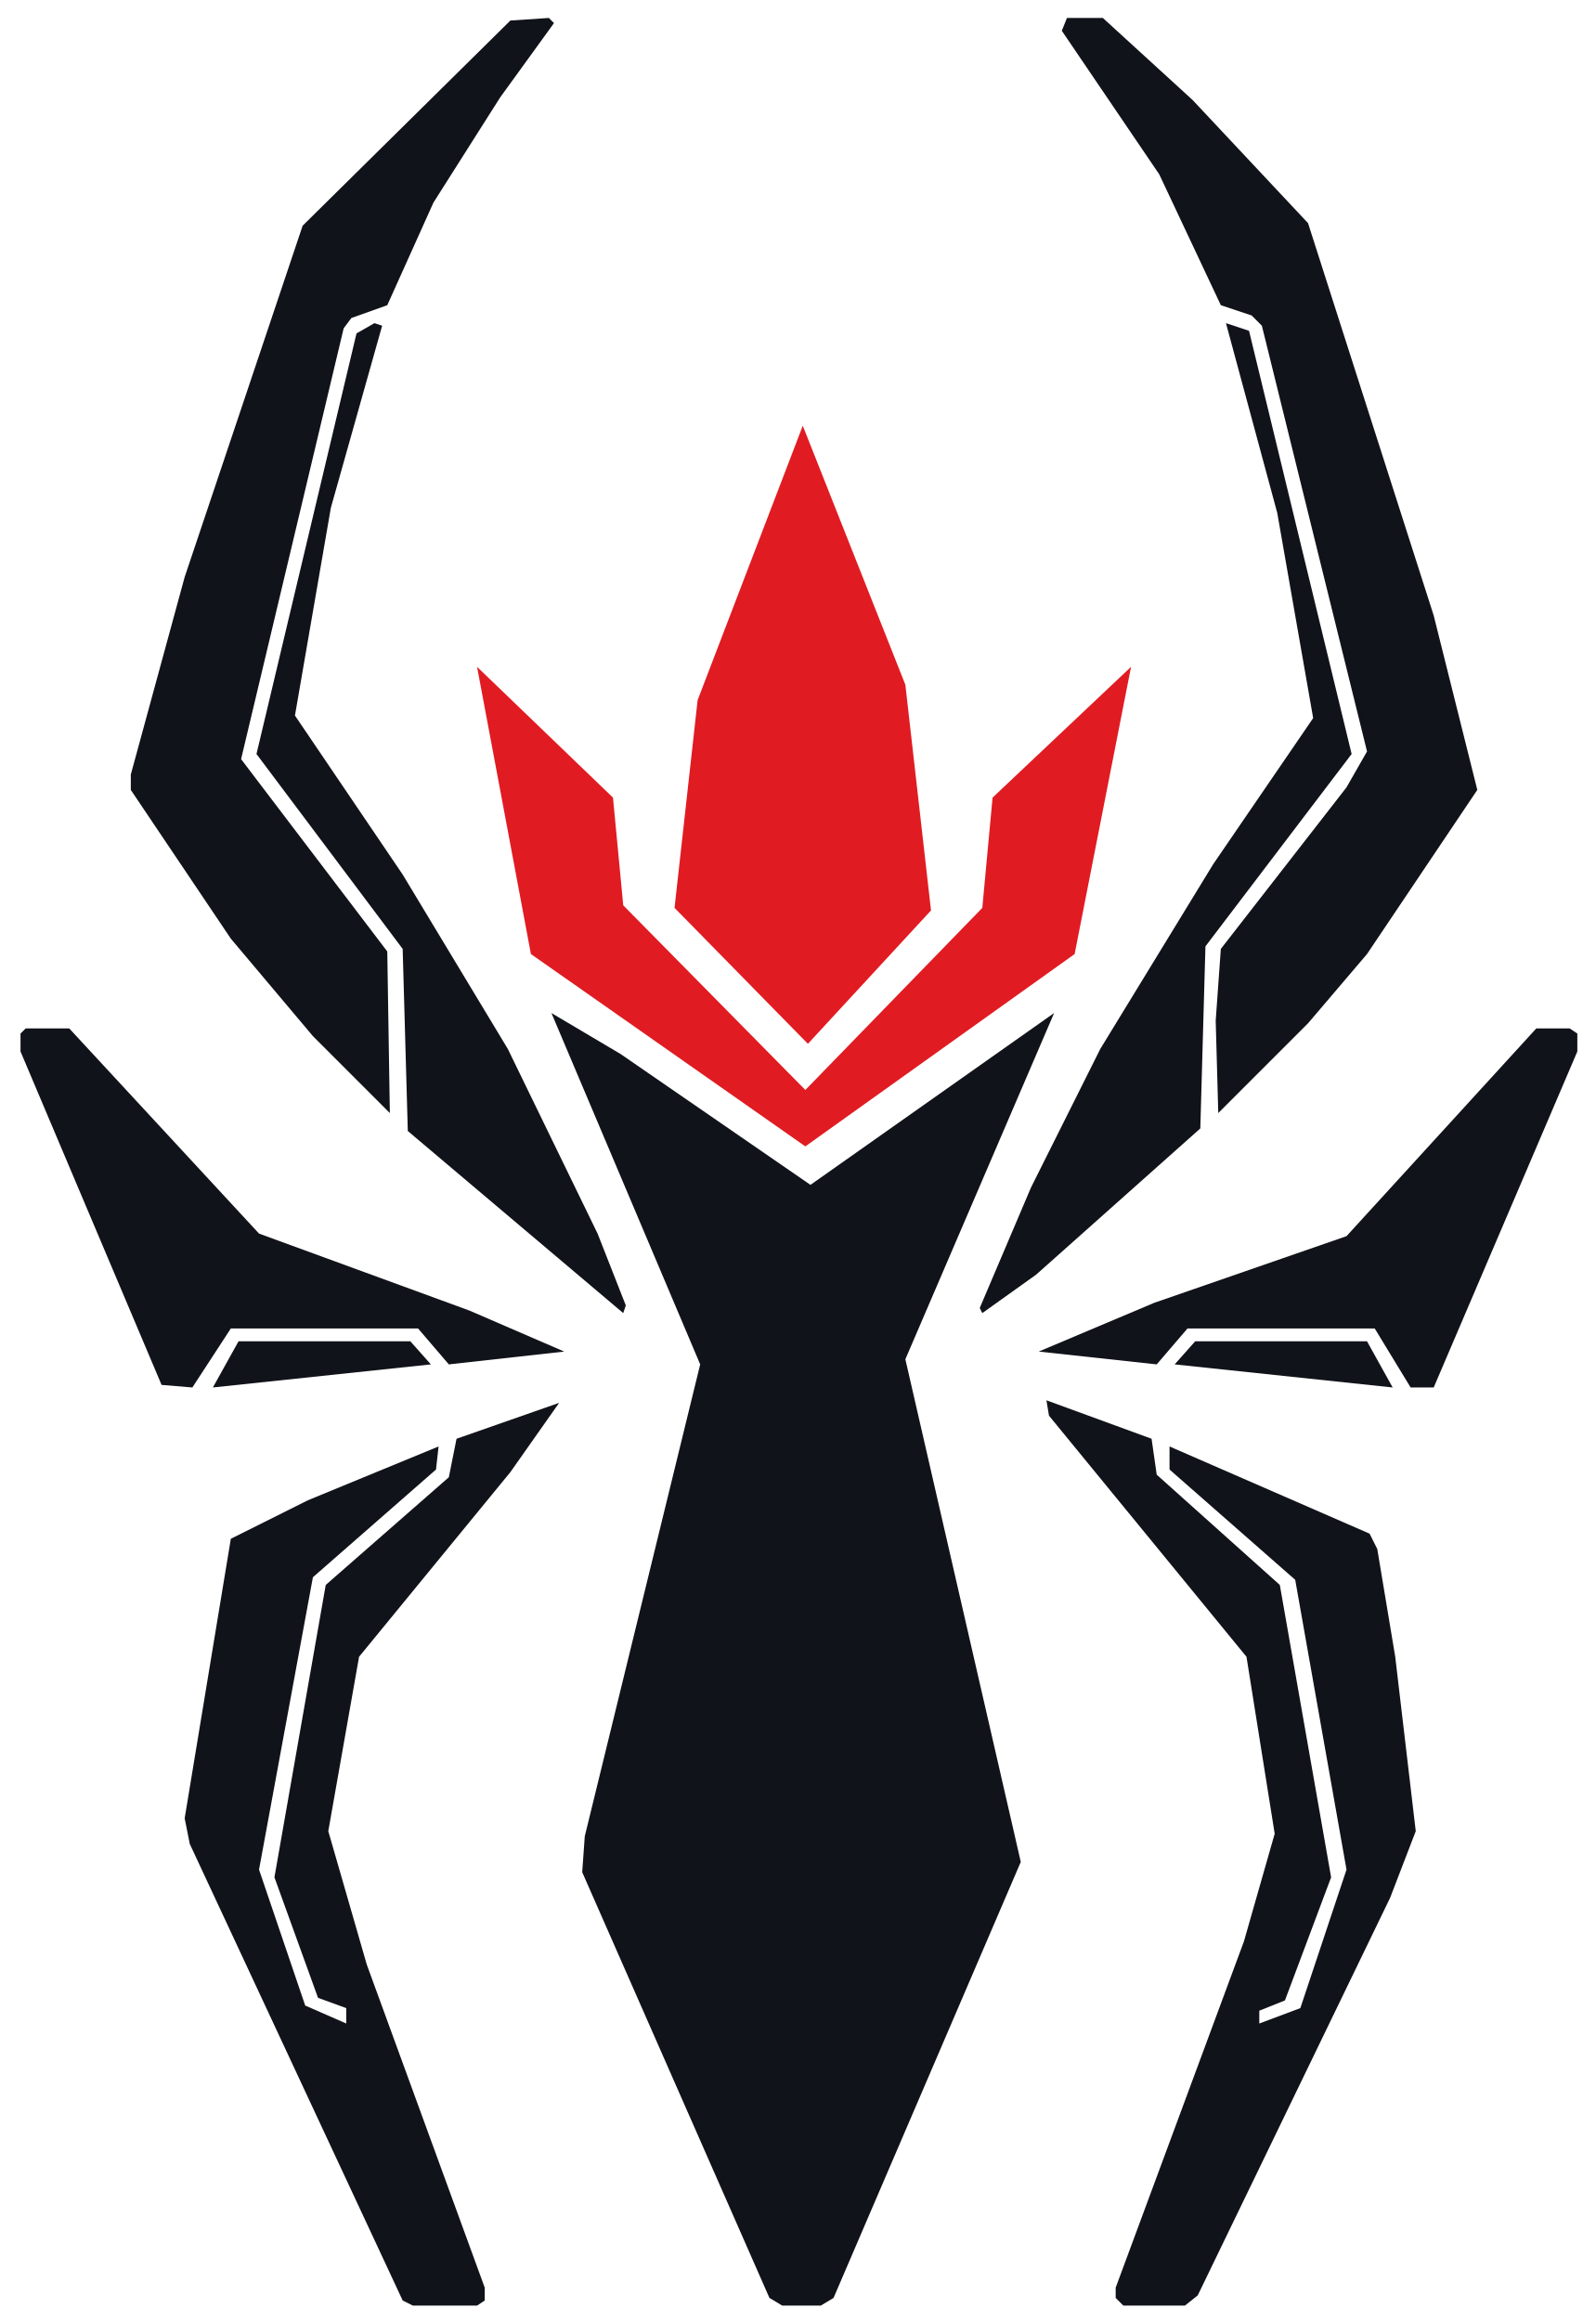
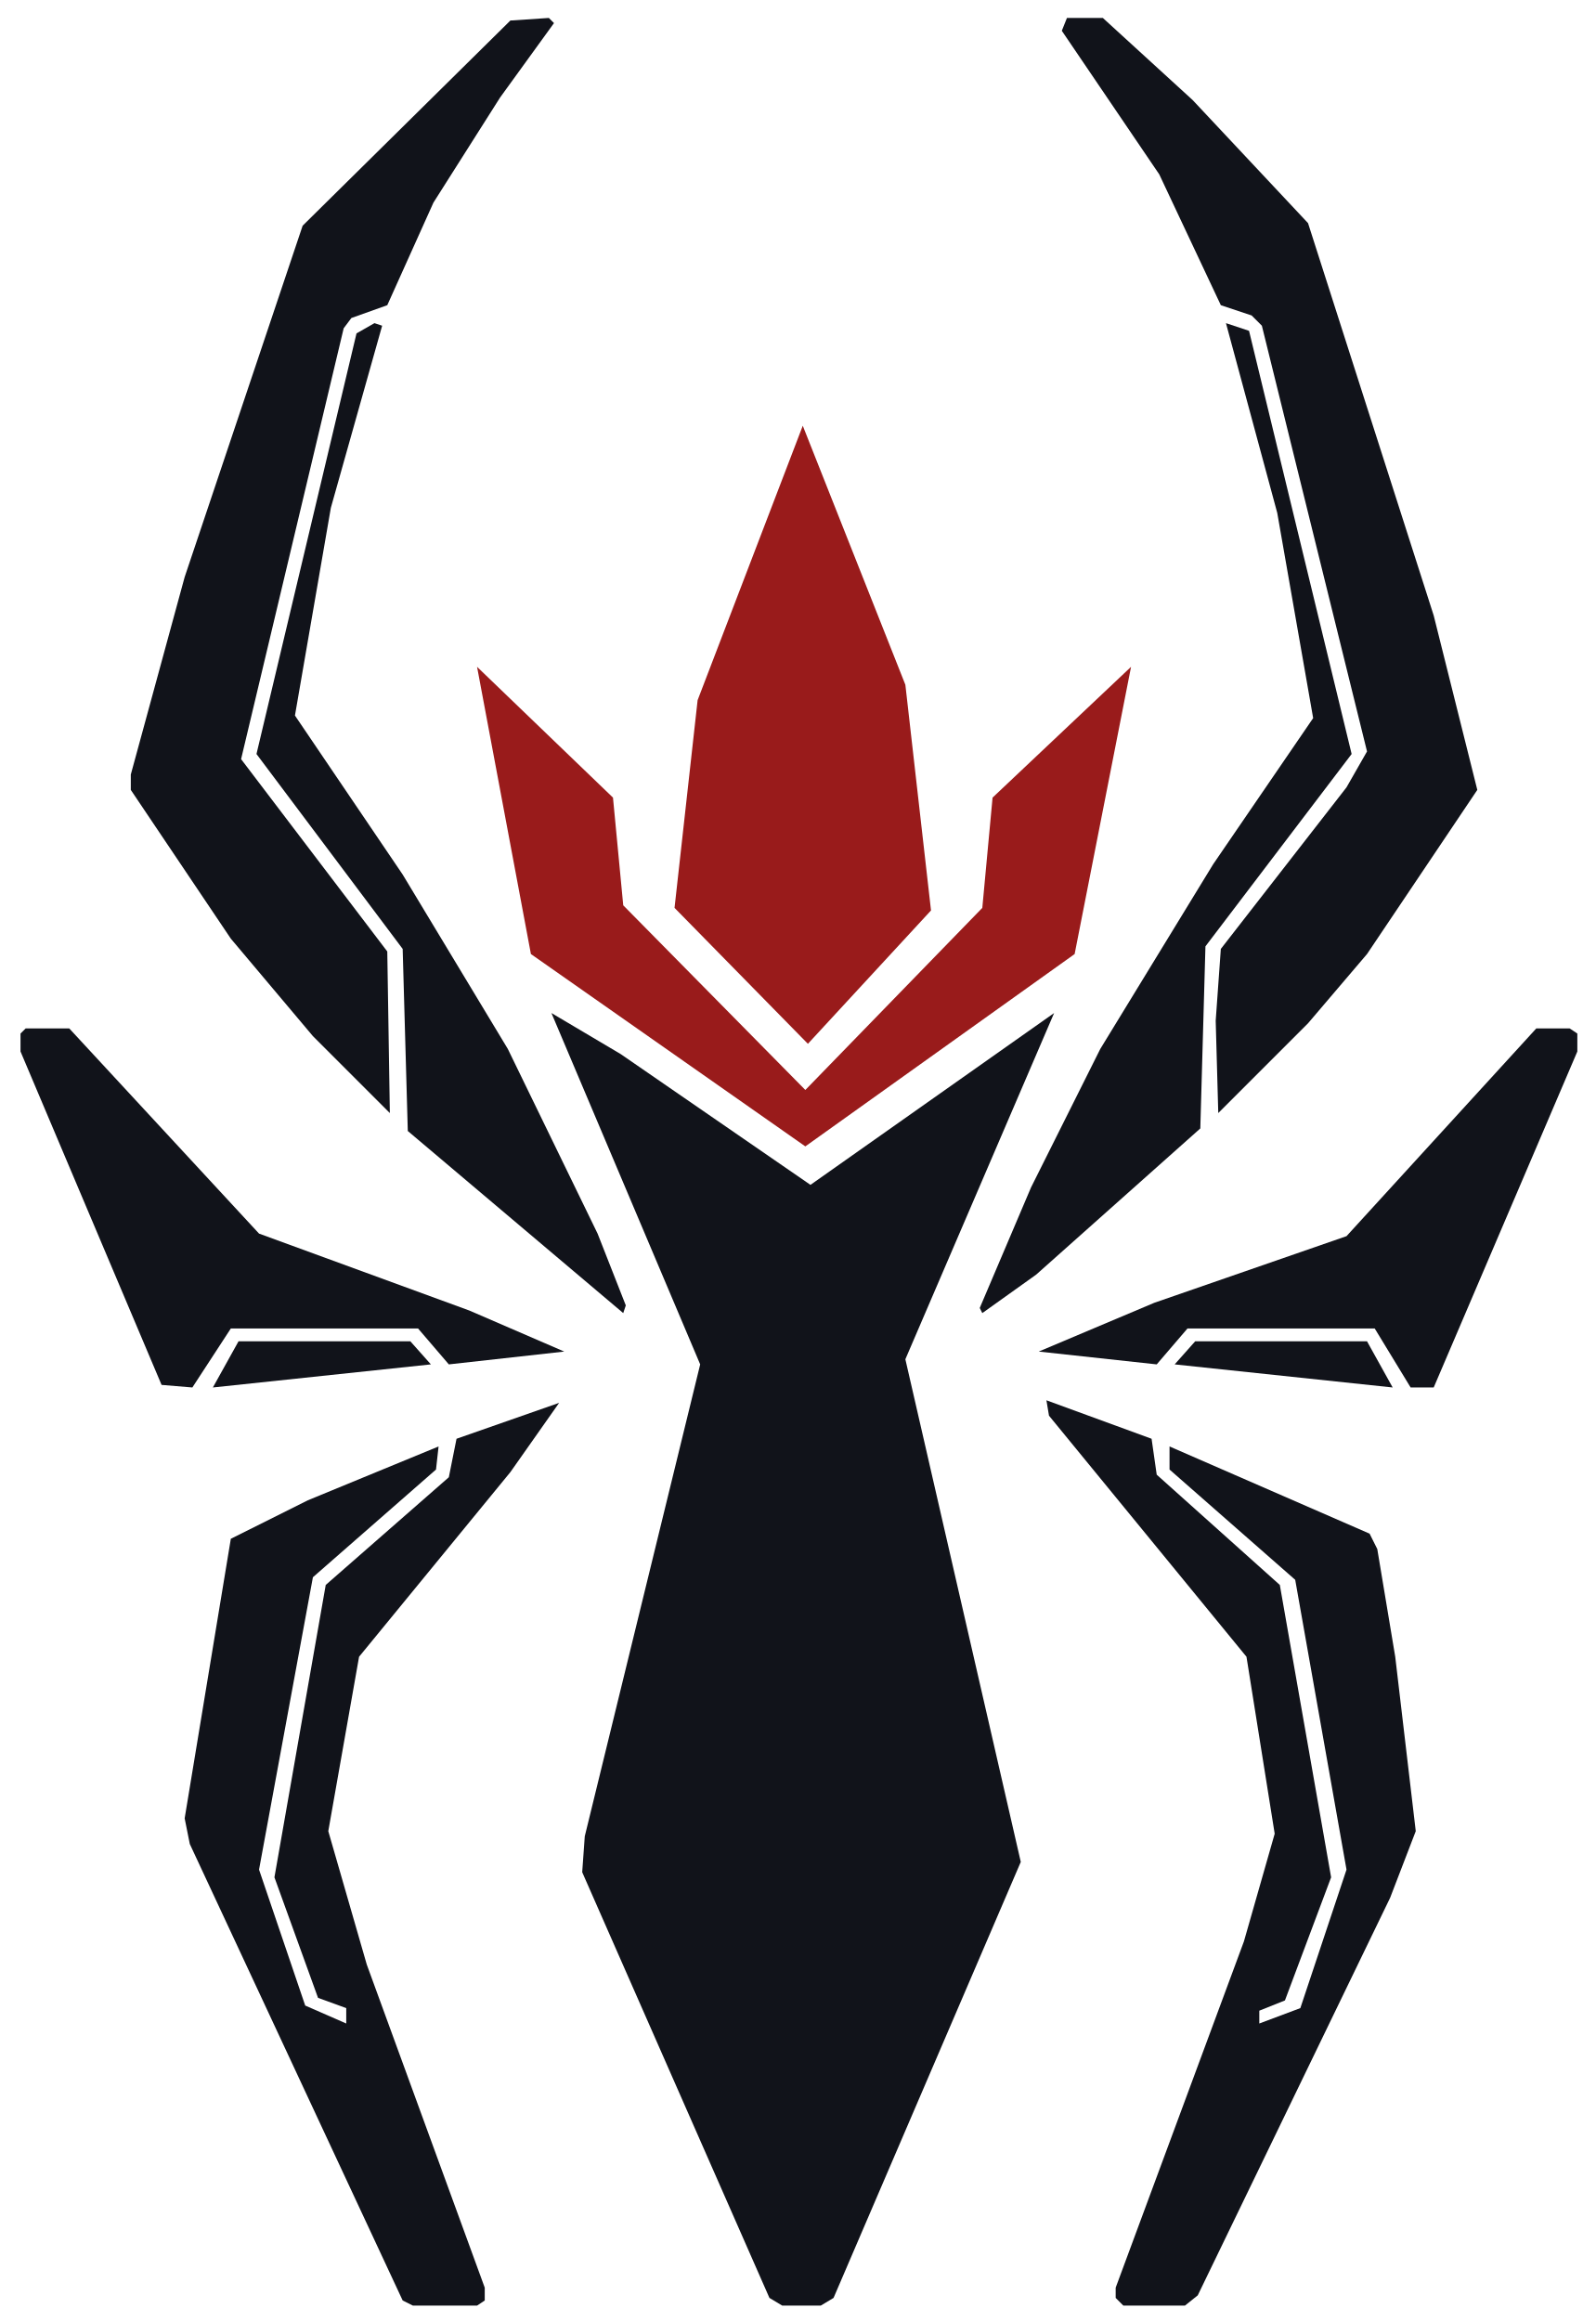
<svg xmlns="http://www.w3.org/2000/svg" width="622" height="905" viewBox="0 0 622 905">
  <path d="M 218 547 L 178 561 L 175 576 L 127 618 L 107 732 L 124 779 L 135 783 L 135 789 L 119 782 L 101 729 L 122 615 L 170 573 L 171 564 L 120 585 L 90 600 L 72 709 L 74 719 L 157 897 L 161 899 L 186 899 L 189 897 L 189 892 L 143 766 L 128 714 L 140 646 L 199 574 Z" fill="#11131A" />
  <path d="M 408 546 L 409 552 L 486 646 L 497 715 L 485 757 L 435 892 L 435 896 L 438 899 L 462 899 L 467 895 L 542 740 L 552 714 L 544 646 L 537 604 L 534 598 L 456 564 L 456 573 L 505 616 L 525 729 L 507 783 L 491 789 L 491 784 L 501 780 L 519 732 L 499 618 L 451 575 L 449 561 Z" fill="#11131A" />
  <path d="M 458 532 L 543 541 L 533 523 L 466 523 Z" fill="#11131A" />
  <path d="M 83 541 L 168 532 L 160 523 L 93 523 Z" fill="#11131A" />
  <path d="M 615 403 L 612 401 L 599 401 L 525 482 L 450 508 L 405 527 L 451 532 L 463 518 L 536 518 L 550 541 L 559 541 L 615 410 Z" fill="#11131A" />
  <path d="M 8 403 L 8 410 L 63 540 L 75 541 L 90 518 L 163 518 L 175 532 L 220 527 L 183 511 L 101 481 L 27 401 L 10 401 Z" fill="#11131A" />
  <path d="M 215 395 L 273 532 L 228 716 L 227 730 L 300 896 L 305 899 L 320 899 L 325 896 L 398 726 L 353 530 L 411 395 L 316 462 L 242 411 Z" fill="#11131A" />
  <path d="M 478 126 L 498 200 L 512 280 L 473 337 L 429 409 L 402 463 L 382 510 L 383 512 L 404 497 L 468 440 L 470 369 L 527 294 L 487 129 Z" fill="#11131A" />
  <path d="M 146 126 L 139 130 L 100 294 L 157 370 L 159 441 L 243 512 L 244 509 L 233 481 L 198 409 L 157 341 L 115 279 L 129 198 L 149 127 Z" fill="#11131A" />
  <path d="M 416 7 L 414 12 L 452 68 L 476 119 L 488 123 L 492 127 L 533 293 L 525 307 L 476 370 L 474 398 L 475 434 L 510 399 L 533 372 L 576 308 L 559 240 L 510 87 L 465 39 L 430 7 Z" fill="#11131A" />
  <path d="M 214 7 L 199 8 L 118 88 L 72 225 L 51 302 L 51 308 L 90 366 L 122 404 L 152 434 L 151 371 L 94 296 L 134 128 L 137 124 L 151 119 L 169 79 L 195 38 L 216 9 Z" fill="#11131A" />
-   <path d="M 186 260 L 207 372 L 314 447 L 419 372 L 441 260 L 387 311 L 383 354 L 314 425 L 243 353 L 239 311 Z" fill="#E11B22" />
-   <path d="M 313 166 L 272 273 L 263 354 L 315 407 L 363 355 L 353 267 Z" fill="#E11B22" />
+   <path d="M 186 260 L 207 372 L 314 447 L 419 372 L 441 260 L 387 311 L 383 354 L 314 425 L 243 353 L 239 311 Z" fill="#991B1B" />
+   <path d="M 313 166 L 272 273 L 263 354 L 315 407 L 363 355 L 353 267 Z" fill="#991B1B" />
</svg>
